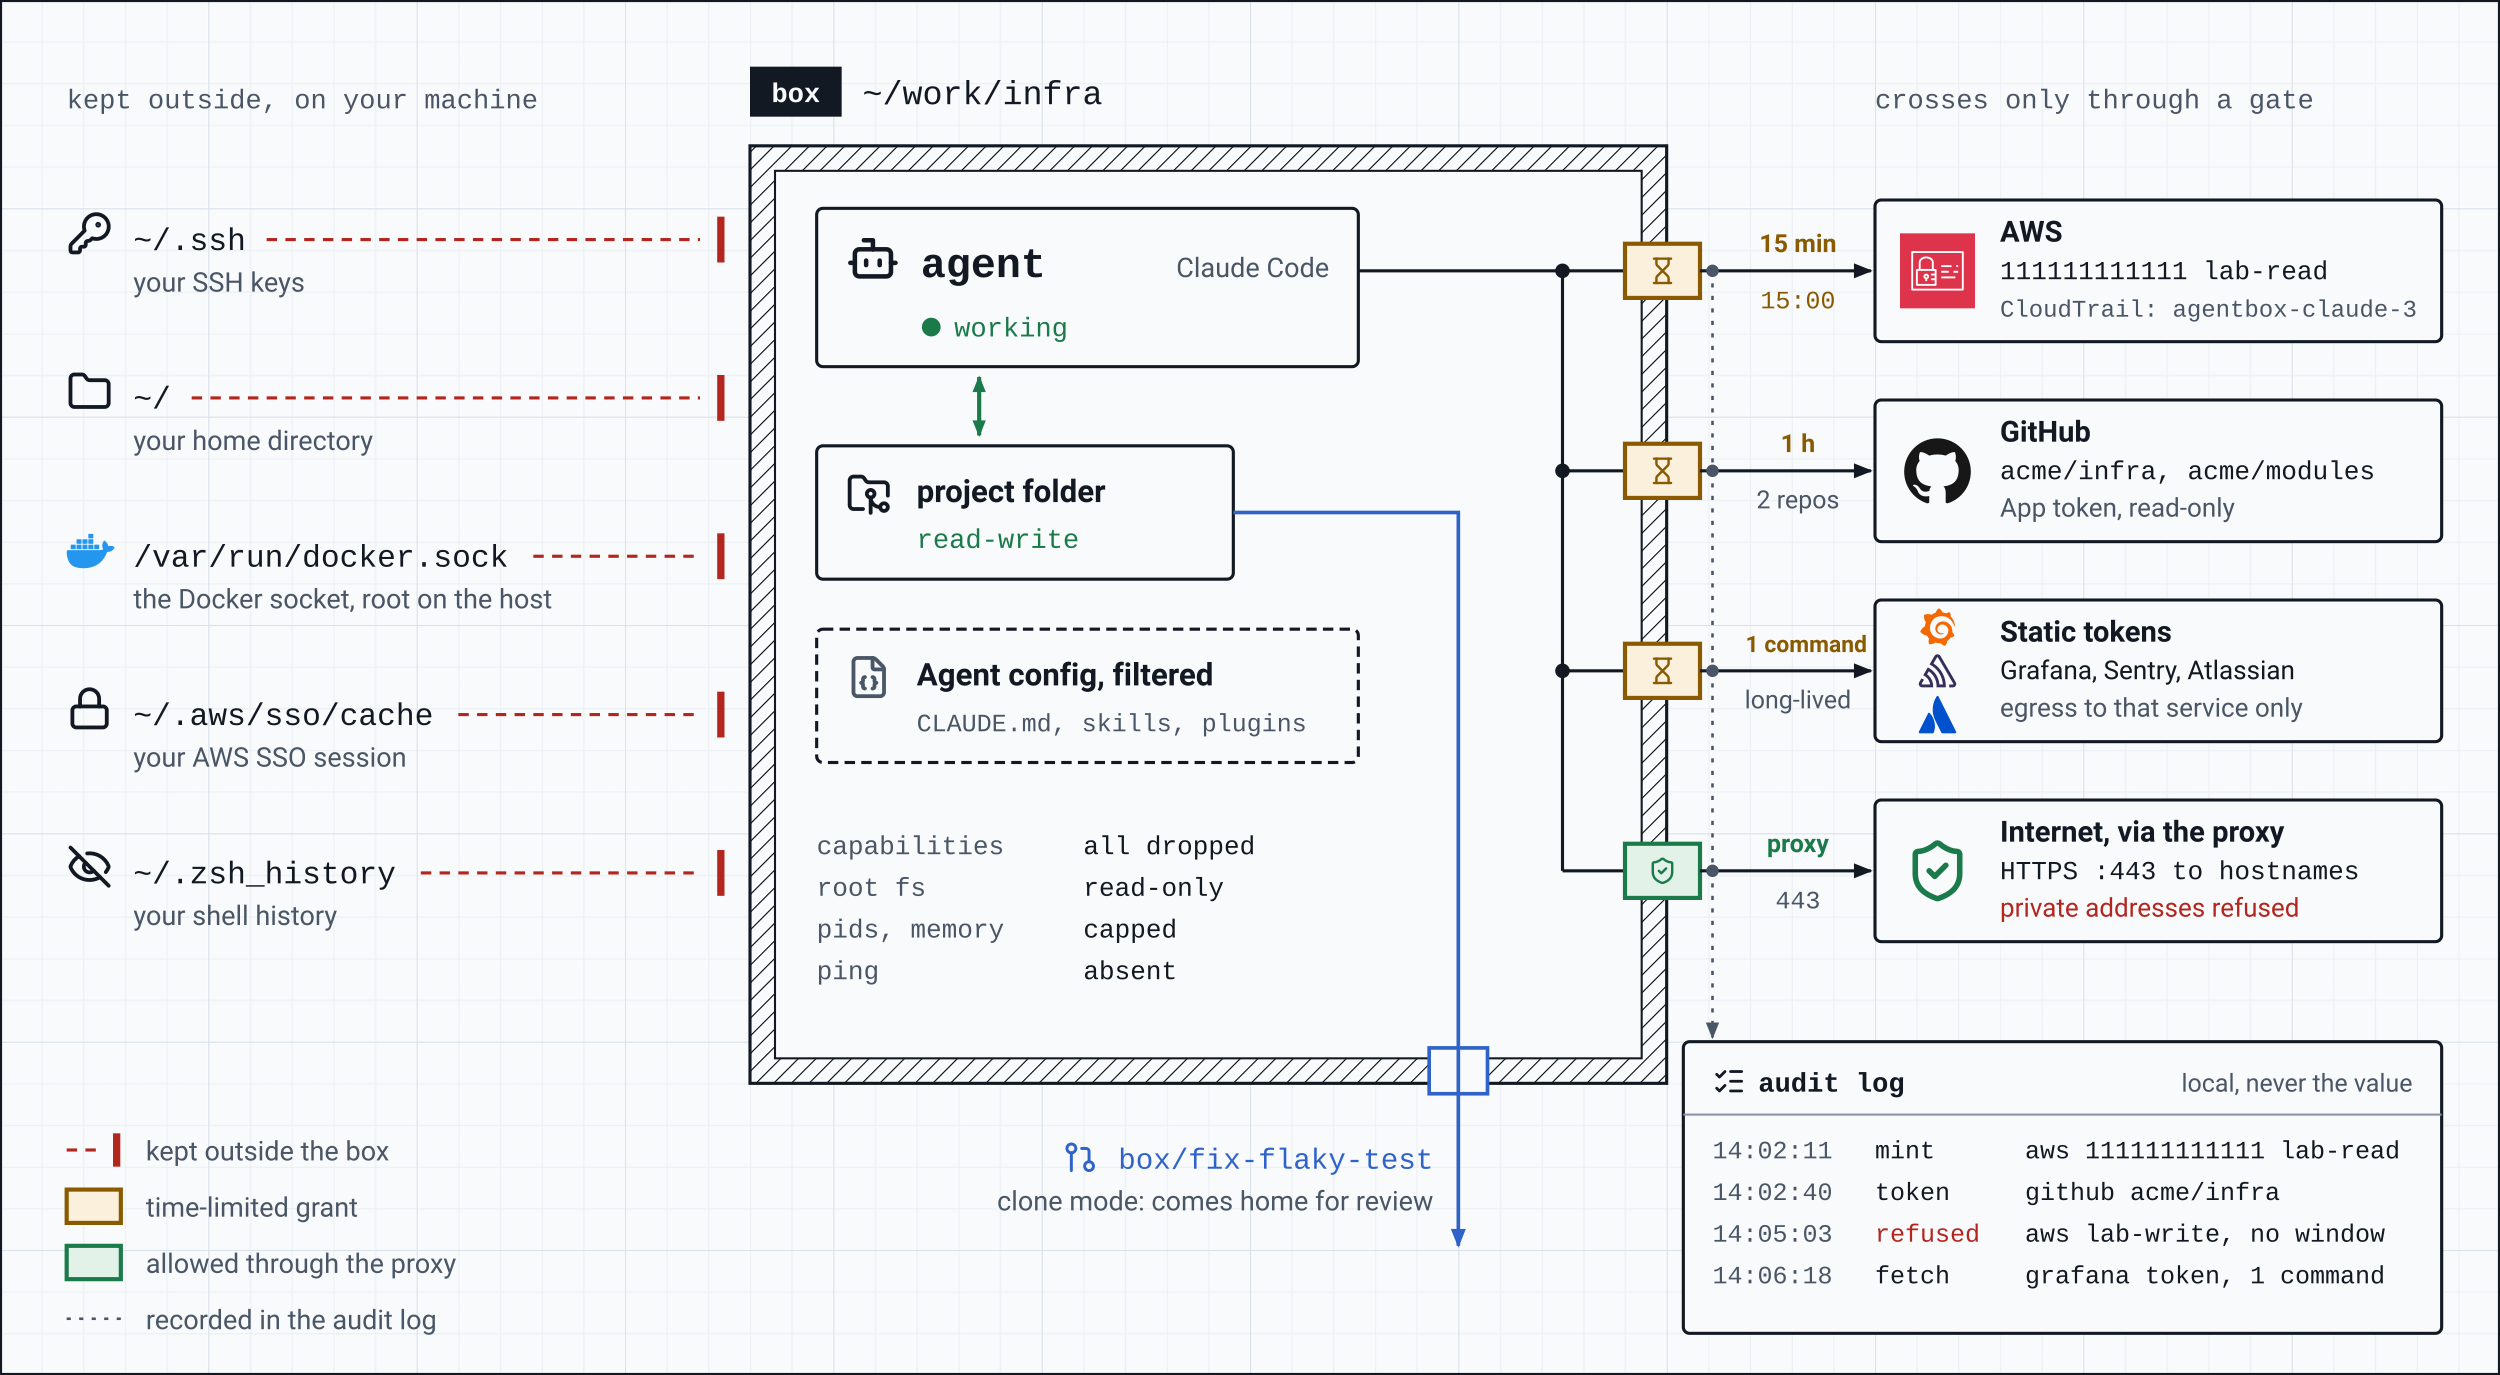
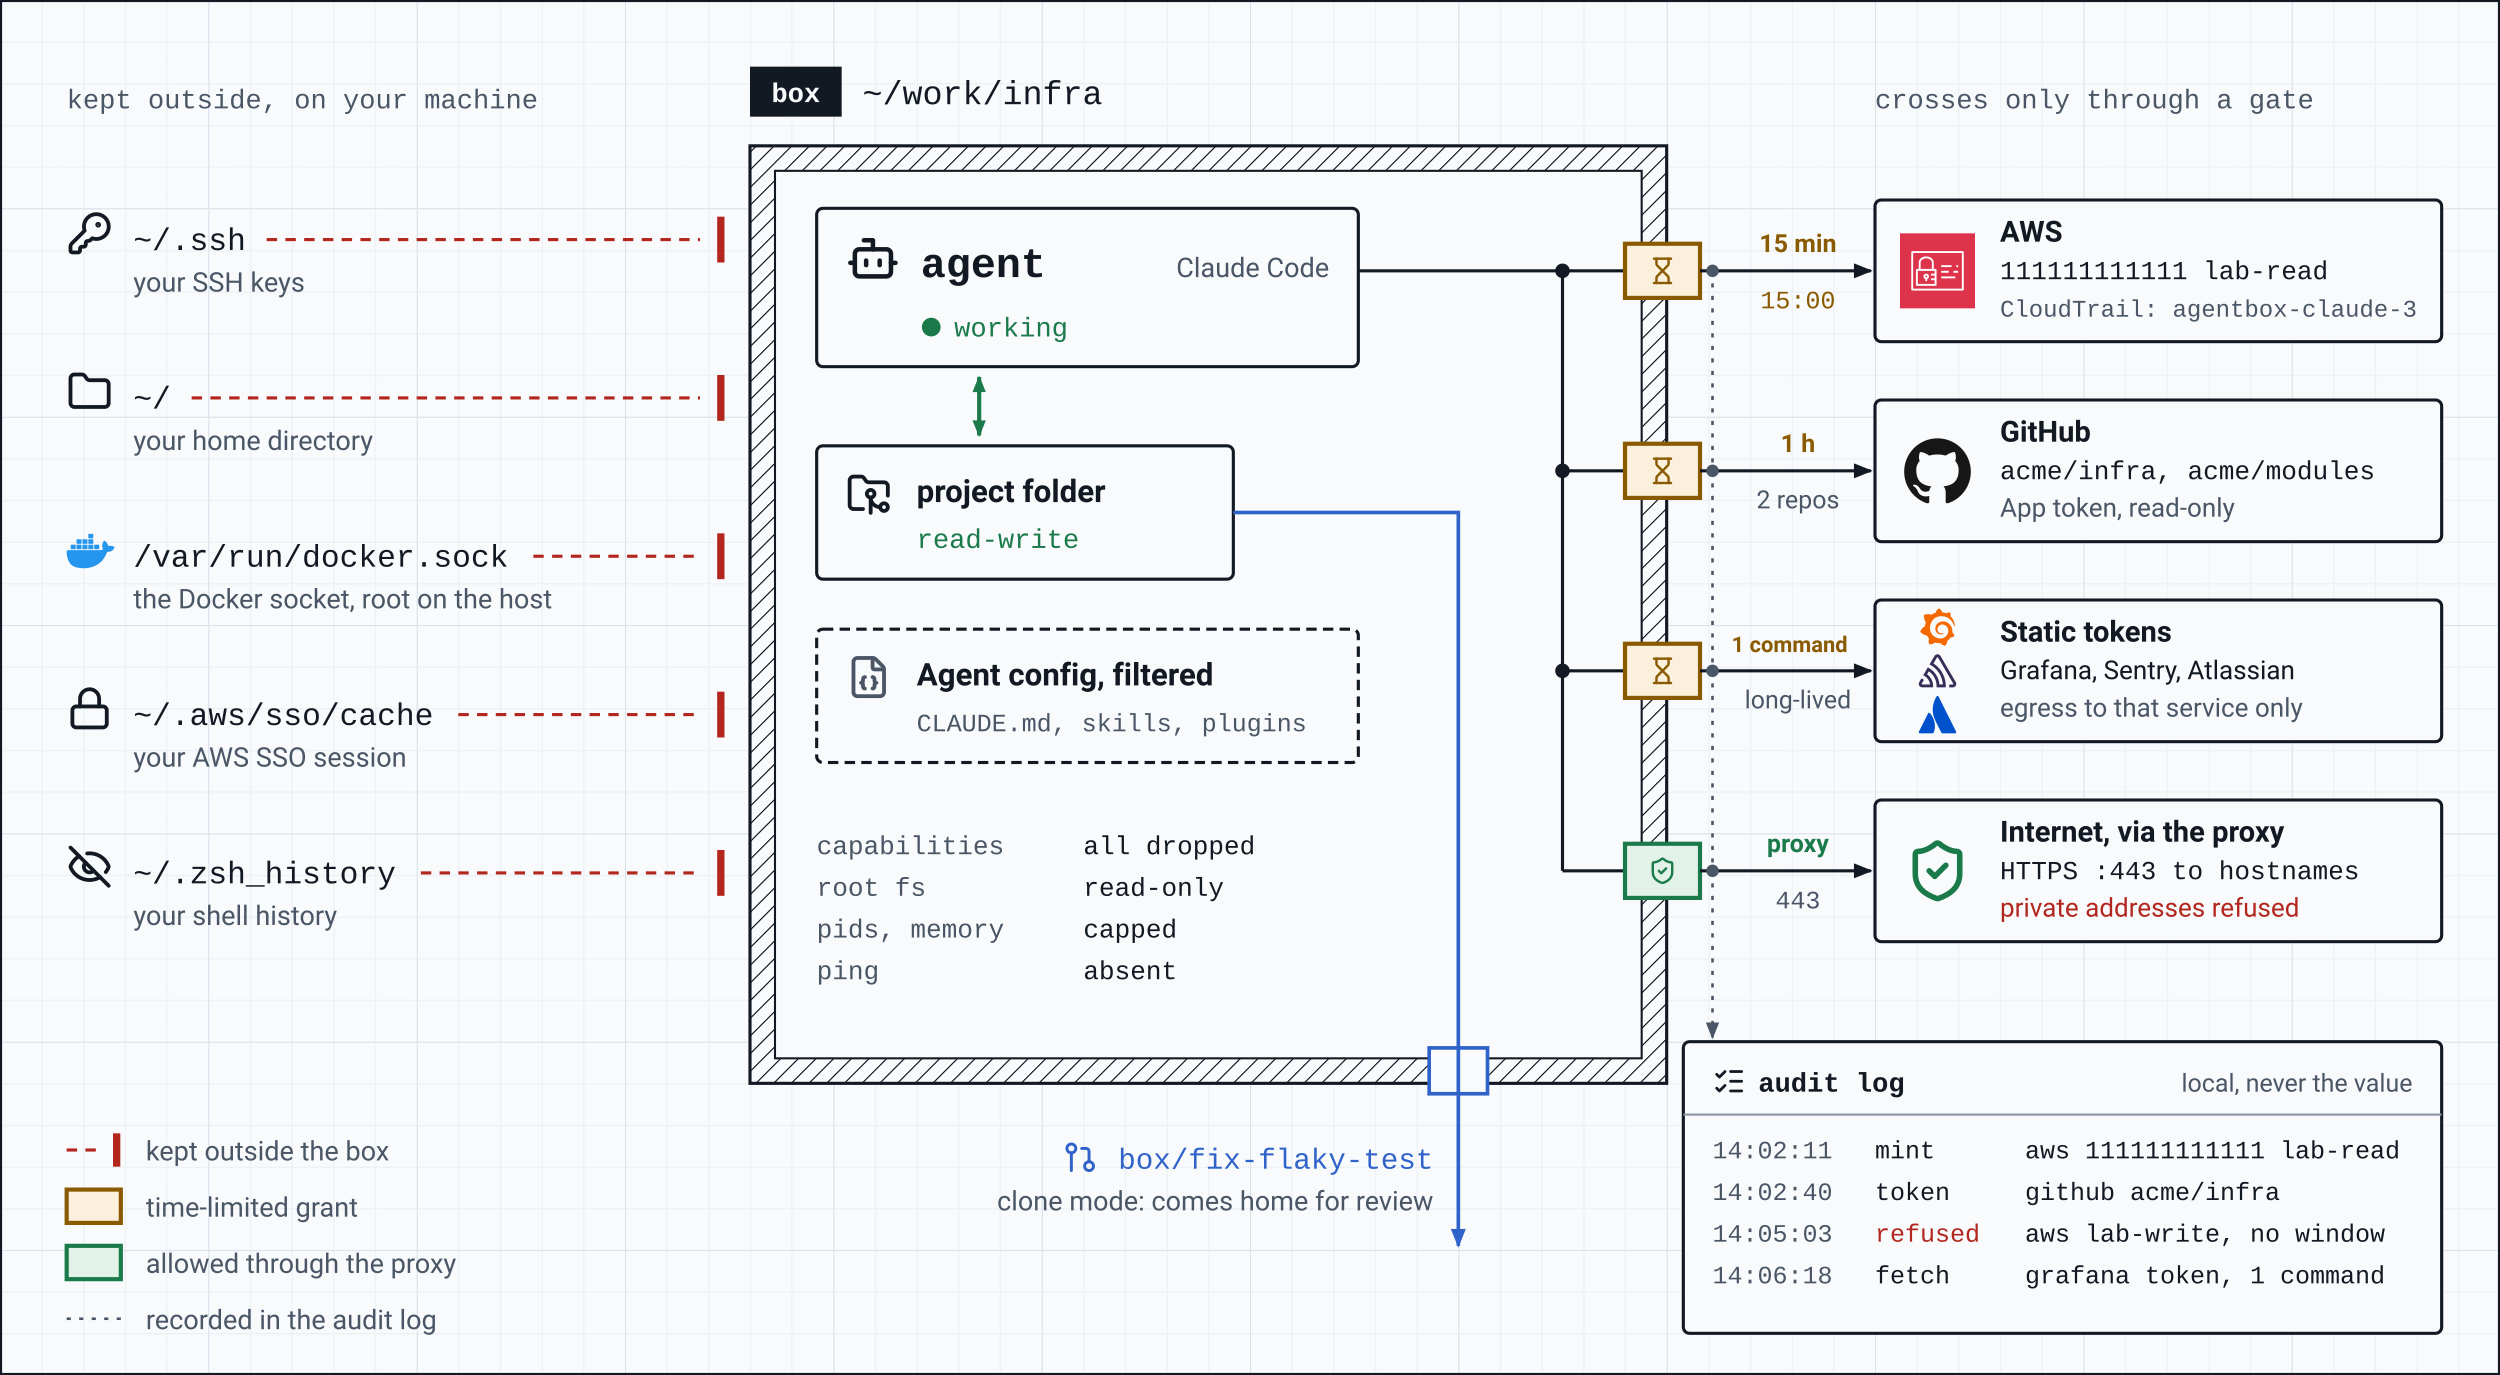
<svg xmlns="http://www.w3.org/2000/svg" viewBox="0 0 1200 660" width="1200" height="660" role="img" aria-labelledby="t d">
  <style>
text{font-family:system-ui,-apple-system,"Segoe UI",Roboto,"Helvetica Neue",Arial,sans-serif;fill:#121923}
text{font-family:system-ui,-apple-system,"Segoe UI",Roboto,"Helvetica Neue",Arial,sans-serif;fill:#121923}
.tm{font-family:ui-monospace,SFMono-Regular,Menlo,Consolas,"Liberation Mono","DejaVu Sans Mono",monospace}
.mu{fill:#4a5666}
.okf{fill:#1b7a4a}
.amf{fill:#8a5a00}
.redf{fill:#b3261e}
.acf{fill:#2f63c9}
.wf{fill:#f8fafc}
.sb{font-weight:600}
.w5{font-weight:500}
.ln{fill:none;stroke:#121923;stroke-width:1.5}
.thin{stroke-width:1}
.lr2{fill:none;stroke:#8995a5;stroke-width:1}
.lred{fill:none;stroke:#b3261e;stroke-width:1.5;stroke-dasharray:5 4}
.stop{fill:none;stroke:#b3261e;stroke-width:3.5}
.lok{fill:none;stroke:#1b7a4a;stroke-width:2}
.lac{fill:none;stroke:#2f63c9;stroke-width:1.75}
.tap{fill:none;stroke:#4a5666;stroke-width:1.25;stroke-dasharray:2 4}
.life{fill:none;stroke:#8995a5;stroke-width:1;stroke-dasharray:4 5}
.node{fill:#f8fafc;stroke:#121923;stroke-width:1.5}
.dash{stroke-dasharray:5 3}
.pam{fill:#fbf0dc;stroke:#8a5a00;stroke-width:2}
.pok{fill:#e2f2e9;stroke:#1b7a4a;stroke-width:2}
.wall{fill:url(#hb-hatch)}
.inner{fill:#f8fafc}
.grid{fill:url(#hb-gmaj)}
.tagr{fill:#121923}
.bgs{fill:#f8fafc}
</style>
  <defs>
    <pattern id="hb-gmin" width="20" height="20" patternUnits="userSpaceOnUse">
      <path d="M20 0H0V20" fill="none" stroke="#e8edf3" stroke-width="0.75" />
    </pattern>
    <pattern id="hb-gmaj" width="100" height="100" patternUnits="userSpaceOnUse">
      <rect width="100" height="100" fill="#f8fafc" />
      <rect width="100" height="100" fill="url(#hb-gmin)" />
      <path d="M100 0H0V100" fill="none" stroke="#d9e1ea" stroke-width="1" />
    </pattern>
    <pattern id="hb-hatch" width="6" height="6" patternUnits="userSpaceOnUse" patternTransform="rotate(45)">
      <rect width="6" height="6" fill="#f8fafc" />
      <line x1="0" y1="0" x2="0" y2="6" stroke="#121923" stroke-width="1.1" />
    </pattern>
    <marker id="hb-ar" viewBox="0 0 10 10" refX="9" refY="5" markerUnits="userSpaceOnUse" markerWidth="9" markerHeight="9" orient="auto-start-reverse">
      <path d="M0 1L10 5L0 9Z" fill="#121923" />
    </marker>
    <marker id="hb-arok" viewBox="0 0 10 10" refX="9" refY="5" markerUnits="userSpaceOnUse" markerWidth="8" markerHeight="8" orient="auto-start-reverse">
      <path d="M0 1L10 5L0 9Z" fill="#1b7a4a" />
    </marker>
    <marker id="hb-armu" viewBox="0 0 10 10" refX="9" refY="5" markerUnits="userSpaceOnUse" markerWidth="8" markerHeight="8" orient="auto-start-reverse">
      <path d="M0 1L10 5L0 9Z" fill="#4a5666" />
    </marker>
    <marker id="hb-arac" viewBox="0 0 10 10" refX="9" refY="5" markerUnits="userSpaceOnUse" markerWidth="9" markerHeight="9" orient="auto-start-reverse">
      <path d="M0 1L10 5L0 9Z" fill="#2f63c9" />
    </marker>
    <symbol id="i-key" viewBox="0 0 24 24" fill="none" stroke="currentColor" stroke-width="2" stroke-linecap="round" stroke-linejoin="round">
      <path d="M2.586 17.414A2 2 0 0 0 2 18.828V21a1 1 0 0 0 1 1h3a1 1 0 0 0 1-1v-1a1 1 0 0 1 1-1h1a1 1 0 0 0 1-1v-1a1 1 0 0 1 1-1h.172a2 2 0 0 0 1.414-.586l.814-.814a6.5 6.5 0 1 0-4-4z" />
      <circle cx="16.5" cy="7.5" r=".5" fill="currentColor" />
    </symbol>
    <symbol id="i-folder" viewBox="0 0 24 24" fill="none" stroke="currentColor" stroke-width="2" stroke-linecap="round" stroke-linejoin="round">
      <path d="M20 20a2 2 0 0 0 2-2V8a2 2 0 0 0-2-2h-7.9a2 2 0 0 1-1.69-.9L9.6 3.9A2 2 0 0 0 7.93 3H4a2 2 0 0 0-2 2v13a2 2 0 0 0 2 2Z" />
    </symbol>
    <symbol id="i-lock" viewBox="0 0 24 24" fill="none" stroke="currentColor" stroke-width="2" stroke-linecap="round" stroke-linejoin="round">
      <rect width="18" height="11" x="3" y="11" rx="2" ry="2" />
      <path d="M7 11V7a5 5 0 0 1 10 0v4" />
    </symbol>
    <symbol id="i-eyeoff" viewBox="0 0 24 24" fill="none" stroke="currentColor" stroke-width="2" stroke-linecap="round" stroke-linejoin="round">
      <path d="M10.733 5.076a10.744 10.744 0 0 1 11.205 6.575 1 1 0 0 1 0 .696 10.747 10.747 0 0 1-1.444 2.49" />
      <path d="M14.084 14.158a3 3 0 0 1-4.242-4.242" />
      <path d="M17.479 17.499a10.75 10.75 0 0 1-15.417-5.151 1 1 0 0 1 0-.696 10.75 10.75 0 0 1 4.446-5.143" />
      <path d="m2 2 20 20" />
    </symbol>
    <symbol id="i-bot" viewBox="0 0 24 24" fill="none" stroke="currentColor" stroke-width="2" stroke-linecap="round" stroke-linejoin="round">
      <path d="M12 8V4H8" />
      <rect width="16" height="12" x="4" y="8" rx="2" />
      <path d="M2 14h2" />
      <path d="M20 14h2" />
      <path d="M15 13v2" />
      <path d="M9 13v2" />
    </symbol>
    <symbol id="i-foldergit" viewBox="0 0 24 24" fill="none" stroke="currentColor" stroke-width="2" stroke-linecap="round" stroke-linejoin="round">
      <path d="M18 19a5 5 0 0 1-5-5v8" />
      <path d="M9 20H4a2 2 0 0 1-2-2V5a2 2 0 0 1 2-2h3.9a2 2 0 0 1 1.69.9l.81 1.2a2 2 0 0 0 1.67.9H20a2 2 0 0 1 2 2v5" />
      <circle cx="13" cy="12" r="2" />
      <circle cx="20" cy="19" r="2" />
    </symbol>
    <symbol id="i-filejson" viewBox="0 0 24 24" fill="none" stroke="currentColor" stroke-width="2" stroke-linecap="round" stroke-linejoin="round">
      <path d="M6 22a2 2 0 0 1-2-2V4a2 2 0 0 1 2-2h8a2.4 2.4 0 0 1 1.704.706l3.588 3.588A2.4 2.4 0 0 1 20 8v12a2 2 0 0 1-2 2z" />
      <path d="M14 2v5a1 1 0 0 0 1 1h5" />
      <path d="M10 12a1 1 0 0 0-1 1v1a1 1 0 0 1-1 1 1 1 0 0 1 1 1v1a1 1 0 0 0 1 1" />
      <path d="M14 18a1 1 0 0 0 1-1v-1a1 1 0 0 1 1-1 1 1 0 0 1-1-1v-1a1 1 0 0 0-1-1" />
    </symbol>
    <symbol id="i-hourglass" viewBox="0 0 24 24" fill="none" stroke="currentColor" stroke-width="2" stroke-linecap="round" stroke-linejoin="round">
      <path d="M5 22h14" />
      <path d="M5 2h14" />
      <path d="M17 22v-4.172a2 2 0 0 0-.586-1.414L12 12l-4.414 4.414A2 2 0 0 0 7 17.828V22" />
      <path d="M7 2v4.172a2 2 0 0 0 .586 1.414L12 12l4.414-4.414A2 2 0 0 0 17 6.172V2" />
    </symbol>
    <symbol id="i-shieldcheck" viewBox="0 0 24 24" fill="none" stroke="currentColor" stroke-width="2" stroke-linecap="round" stroke-linejoin="round">
      <path d="M20 13c0 5-3.5 7.5-7.66 8.95a1 1 0 0 1-.67-.01C7.5 20.5 4 18 4 13V6a1 1 0 0 1 1-1c2 0 4.5-1.2 6.24-2.72a1.17 1.17 0 0 1 1.52 0C14.51 3.81 17 5 19 5a1 1 0 0 1 1 1z" />
      <path d="m9 12 2 2 4-4" />
    </symbol>
    <symbol id="i-pr" viewBox="0 0 24 24" fill="none" stroke="currentColor" stroke-width="2" stroke-linecap="round" stroke-linejoin="round">
      <circle cx="18" cy="18" r="3" />
      <circle cx="6" cy="6" r="3" />
      <path d="M13 6h3a2 2 0 0 1 2 2v7" />
      <line x1="6" x2="6" y1="9" y2="21" />
    </symbol>
    <symbol id="i-list" viewBox="0 0 24 24" fill="none" stroke="currentColor" stroke-width="2" stroke-linecap="round" stroke-linejoin="round">
      <path d="M13 5h8" />
      <path d="M13 12h8" />
      <path d="M13 19h8" />
      <path d="m3 17 2 2 4-4" />
      <path d="m3 7 2 2 4-4" />
    </symbol>
    <symbol id="hb-logo" viewBox="0 0 16 16">
      <rect width="16" height="16" rx="3.5" fill="#1e1e2e" />
      <g transform="translate(2 2)">
        <path d="M11 5V3a2 2 0 0 0-2-2H3a2 2 0 0 0-2 2v6a2 2 0 0 0 2 2h6a2 2 0 0 0 2-2V7" fill="none" stroke="#89b4fa" stroke-width="2" />
        <rect x="4" y="4" width="4" height="4" rx="2" fill="#a6e3a1" />
      </g>
    </symbol>
    <symbol id="hb-logo-amb" viewBox="0 0 16 16">
      <rect width="16" height="16" rx="3.5" fill="#1e1e2e" />
      <g transform="translate(2 2)">
        <path d="M11 3.5V3a2 2 0 0 0-2-2H3a2 2 0 0 0-2 2v6a2 2 0 0 0 2 2h6a2 2 0 0 0 2-2V8.5" fill="none" stroke="#89b4fa" stroke-width="2" />
        <rect x="9" y="3.5" width="5" height="5" rx="2.5" fill="#f9e2af" />
      </g>
    </symbol>
  </defs>
  <rect width="1200" height="660" fill="#f8fafc" />
  <rect class="grid" width="1200" height="660" />
  <text class="tm mu" x="32" y="52" font-size="13">kept outside, on your machine</text>
  <text class="tm mu" x="900" y="52" font-size="13">crosses only through a gate</text>
  <rect class="tagr" x="360" y="32" width="44" height="24" />
  <text class="tm sb wf" x="382" y="49" font-size="13" text-anchor="middle">box</text>
  <text class="tm w5" x="414" y="50" font-size="16">~/work/infra</text>
  <rect class="inner" x="372" y="82" width="416" height="426" />
  <path class="wall" fill-rule="evenodd" d="M360 70H800V520H360Z M372 82V508H788V82Z" />
  <rect class="ln" x="360" y="70" width="440" height="450" />
  <rect class="ln thin" x="372" y="82" width="416" height="426" />
  <use href="#i-key" x="32" y="101" width="22" height="22" color="#121923" />
  <text class="tm w5" x="64" y="120" font-size="15">~/.ssh</text>
  <text class="mu" x="64" y="140" font-size="13">your SSH keys</text>
  <path class="lred" d="M128 115H336" />
  <path class="stop" d="M346 104V126" />
  <use href="#i-folder" x="32" y="177" width="22" height="22" color="#121923" />
  <text class="tm w5" x="64" y="196" font-size="15">~/</text>
  <text class="mu" x="64" y="216" font-size="13">your home directory</text>
  <path class="lred" d="M92 191H336" />
  <path class="stop" d="M346 180V202" />
  <svg x="32" y="253" width="23" height="23" role="img" fill="#2496ED" viewBox="0 0 24 24">
    <path d="M13.983 11.078h2.119a.186.186 0 00.186-.185V9.006a.186.186 0 00-.186-.186h-2.119a.185.185 0 00-.185.185v1.888c0 .102.083.185.185.185m-2.954-5.43h2.118a.186.186 0 00.186-.186V3.574a.186.186 0 00-.186-.185h-2.118a.185.185 0 00-.185.185v1.888c0 .102.082.185.185.185m0 2.716h2.118a.187.187 0 00.186-.186V6.29a.186.186 0 00-.186-.185h-2.118a.185.185 0 00-.185.185v1.887c0 .102.082.185.185.186m-2.93 0h2.12a.186.186 0 00.184-.186V6.29a.185.185 0 00-.185-.185H8.1a.185.185 0 00-.185.185v1.887c0 .102.083.185.185.186m-2.964 0h2.119a.186.186 0 00.185-.186V6.29a.185.185 0 00-.185-.185H5.136a.186.186 0 00-.186.185v1.887c0 .102.084.185.186.186m5.893 2.715h2.118a.186.186 0 00.186-.185V9.006a.186.186 0 00-.186-.186h-2.118a.185.185 0 00-.185.185v1.888c0 .102.082.185.185.185m-2.93 0h2.12a.185.185 0 00.184-.185V9.006a.185.185 0 00-.184-.186h-2.12a.185.185 0 00-.184.185v1.888c0 .102.083.185.185.185m-2.964 0h2.119a.185.185 0 00.185-.185V9.006a.185.185 0 00-.184-.186h-2.12a.186.186 0 00-.186.186v1.887c0 .102.084.185.186.185m-2.92 0h2.12a.185.185 0 00.184-.185V9.006a.185.185 0 00-.184-.186h-2.12a.185.185 0 00-.184.185v1.888c0 .102.082.185.185.185M23.763 9.89c-.065-.051-.672-.51-1.954-.51-.338.001-.676.03-1.01.087-.248-1.7-1.653-2.53-1.716-2.566l-.344-.199-.226.327c-.284.438-.49.922-.612 1.43-.23.97-.09 1.882.403 2.661-.595.332-1.55.413-1.744.42H.751a.751.751 0 00-.75.748 11.376 11.376 0 00.692 4.062c.545 1.428 1.355 2.48 2.41 3.124 1.18.723 3.1 1.137 5.275 1.137.983.003 1.963-.086 2.93-.266a12.248 12.248 0 003.823-1.389c.98-.567 1.86-1.288 2.61-2.136 1.252-1.418 1.998-2.997 2.553-4.4h.221c1.372 0 2.215-.549 2.68-1.009.309-.293.55-.65.707-1.046l.098-.288Z" />
  </svg>
  <text class="tm w5" x="64" y="272" font-size="15">/var/run/docker.sock</text>
  <text class="mu" x="64" y="292" font-size="13">the Docker socket, root on the host</text>
  <path class="lred" d="M256 267H336" />
  <path class="stop" d="M346 256V278" />
  <use href="#i-lock" x="32" y="329" width="22" height="22" color="#121923" />
  <text class="tm w5" x="64" y="348" font-size="15">~/.aws/sso/cache</text>
  <text class="mu" x="64" y="368" font-size="13">your AWS SSO session</text>
  <path class="lred" d="M220 343H336" />
  <path class="stop" d="M346 332V354" />
  <use href="#i-eyeoff" x="32" y="405" width="22" height="22" color="#121923" />
  <text class="tm w5" x="64" y="424" font-size="15">~/.zsh_history</text>
  <text class="mu" x="64" y="444" font-size="13">your shell history</text>
  <path class="lred" d="M202 419H336" />
  <path class="stop" d="M346 408V430" />
  <rect class="node" x="392" y="100" width="260" height="76" rx="3" />
  <use href="#i-bot" x="406" y="111" width="26" height="26" color="#121923" />
  <text class="tm sb" x="442" y="133" font-size="20">agent</text>
  <text class="mu" x="638" y="133" font-size="13" text-anchor="end">Claude Code</text>
  <circle cx="447" cy="157" r="4.5" fill="#1b7a4a" />
  <text class="tm okf" x="458" y="161.5" font-size="13">working</text>
  <path class="lok" d="M470 181V209" marker-start="url(#hb-arok)" marker-end="url(#hb-arok)" />
  <rect class="node" x="392" y="214" width="200" height="64" rx="3" />
  <use href="#i-foldergit" x="406" y="226" width="22" height="22" color="#121923" />
  <text class="sb" x="440" y="241" font-size="15">project folder</text>
  <text class="tm okf" x="440" y="263" font-size="13">read-write</text>
  <rect class="node dash" x="392" y="302" width="260" height="64" rx="3" />
  <use href="#i-filejson" x="406" y="314" width="22" height="22" color="#4a5666" />
  <text class="sb" x="440" y="329" font-size="15">Agent config, filtered</text>
  <text class="tm mu" x="440" y="351" font-size="12">CLAUDE.md, skills, plugins</text>
  <text class="tm mu" x="392" y="410" font-size="12.5">capabilities</text>
  <text class="tm" x="520" y="410" font-size="12.5">all dropped</text>
  <text class="tm mu" x="392" y="430" font-size="12.5">root fs</text>
  <text class="tm" x="520" y="430" font-size="12.5">read-only</text>
  <text class="tm mu" x="392" y="450" font-size="12.5">pids, memory</text>
  <text class="tm" x="520" y="450" font-size="12.5">capped</text>
  <text class="tm mu" x="392" y="470" font-size="12.5">ping</text>
  <text class="tm" x="520" y="470" font-size="12.5">absent</text>
  <rect x="686" y="503" width="28" height="22" fill="#f8fafc" stroke="#2f63c9" stroke-width="1.75" />
  <path class="lac" d="M592 246H700V598" marker-end="url(#hb-arac)" />
  <use href="#i-pr" x="510" y="547" width="17" height="17" color="#2f63c9" />
  <text class="tm w5 acf" x="688" y="561" font-size="14" text-anchor="end">box/fix-flaky-test</text>
  <text class="mu" x="688" y="581" font-size="13" text-anchor="end">clone mode: comes home for review</text>
  <path class="ln" d="M652 130H780 M750 130V418 M750 226H780 M750 322H780 M750 418H780" />
  <circle cx="750" cy="130" r="3.5" fill="#121923" />
  <circle cx="750" cy="226" r="3.5" fill="#121923" />
  <circle cx="750" cy="322" r="3.5" fill="#121923" />
  <path class="tap" d="M822 130V498" marker-end="url(#hb-armu)" />
  <rect class="pam" x="780" y="117" width="36" height="26" />
  <use href="#i-hourglass" x="791" y="123" width="14" height="14" color="#8a5a00" />
  <rect class="pam" x="780" y="213" width="36" height="26" />
  <use href="#i-hourglass" x="791" y="219" width="14" height="14" color="#8a5a00" />
  <rect class="pam" x="780" y="309" width="36" height="26" />
  <use href="#i-hourglass" x="791" y="315" width="14" height="14" color="#8a5a00" />
  <rect class="pok" x="780" y="405" width="36" height="26" />
  <use href="#i-shieldcheck" x="791" y="411" width="14" height="14" color="#1b7a4a" />
  <path class="ln" d="M816 130H898" marker-end="url(#hb-ar)" />
  <path class="ln" d="M816 226H898" marker-end="url(#hb-ar)" />
  <path class="ln" d="M816 322H898" marker-end="url(#hb-ar)" />
  <path class="ln" d="M816 418H898" marker-end="url(#hb-ar)" />
  <circle cx="822" cy="130" r="3" fill="#4a5666" />
  <circle cx="822" cy="226" r="3" fill="#4a5666" />
  <circle cx="822" cy="322" r="3" fill="#4a5666" />
  <circle cx="822" cy="418" r="3" fill="#4a5666" />
  <text class="sb amf" x="863" y="121" font-size="12" text-anchor="middle">15 min</text>
  <text class="tm amf" x="863" y="148" font-size="12" text-anchor="middle">15:00</text>
  <text class="sb amf" x="863" y="217" font-size="12" text-anchor="middle">1 h</text>
  <text class="mu" x="863" y="244" font-size="12" text-anchor="middle">2 repos</text>
-   <text class="sb amf" x="867" y="313" font-size="11" text-anchor="middle">1 command</text>
+   <text class="sb amf" x="859" y="313" font-size="10.5" text-anchor="middle">1 command</text>
  <text class="mu" x="863" y="340" font-size="12" text-anchor="middle">long-lived</text>
  <text class="sb okf" x="863" y="409" font-size="12" text-anchor="middle">proxy</text>
  <text class="tm mu" x="863" y="436" font-size="12" text-anchor="middle">443</text>
  <rect class="node" x="900" y="96" width="272" height="68" rx="3" />
  <svg x="912" y="112" width="36" height="36" viewBox="0 0 80 80" version="1.1">
    <g id="Icon-Architecture/64/Arch_AWS-Identity-and-Access-Management_64" stroke="none" stroke-width="1" fill="none" fill-rule="evenodd">
      <g id="Icon-Architecture-BG/64/Security-Identity-Compliance" fill="#DD344C">
        <rect id="Rectangle" x="0" y="0" width="80" height="80" />
      </g>
      <path d="M14,59 L66,59 L66,21 L14,21 L14,59 Z M68,20 L68,60 C68,60.552 67.553,61 67,61 L13,61 C12.447,61 12,60.552 12,60 L12,20 C12,19.448 12.447,19 13,19 L67,19 C67.553,19 68,19.448 68,20 L68,20 Z M44,48 L59,48 L59,46 L44,46 L44,48 Z M57,42 L62,42 L62,40 L57,40 L57,42 Z M44,42 L52,42 L52,40 L44,40 L44,42 Z M29,46 C29,45.449 28.552,45 28,45 C27.448,45 27,45.449 27,46 C27,46.551 27.448,47 28,47 C28.552,47 29,46.551 29,46 L29,46 Z M31,46 C31,47.302 30.161,48.401 29,48.816 L29,51 L27,51 L27,48.815 C25.839,48.401 25,47.302 25,46 C25,44.346 26.346,43 28,43 C29.654,43 31,44.346 31,46 L31,46 Z M19,53.993 L36.994,54 L36.996,50 L33,50 L33,48 L36.996,48 L36.998,45 L33,45 L33,43 L36.999,43 L37,40.007 L19.006,40 L19,53.993 Z M22,38.001 L34,38.006 L34,31 C34.001,28.697 31.197,26.677 28,26.675 L27.996,26.675 C24.804,26.675 22.004,28.696 22.002,31 L22,38.001 Z M17,54.992 L17.006,39 C17.006,38.734 17.111,38.48 17.299,38.292 C17.486,38.105 17.741,38 18.006,38 L20,38.001 L20.002,31 C20.004,27.512 23.59,24.675 27.996,24.675 L28,24.675 C32.412,24.677 36.001,27.515 36,31 L36,38.007 L38,38.008 C38.553,38.008 39,38.456 39,39.008 L38.994,55 C38.994,55.266 38.889,55.52 38.701,55.708 C38.514,55.895 38.259,56 37.994,56 L18,55.992 C17.447,55.992 17,55.544 17,54.992 L17,54.992 Z M60,36 L62,36 L62,34 L60,34 L60,36 Z M44,36 L55,36 L55,34 L44,34 L44,36 Z" id="AWS-Identity-and-Access-Management_Icon_64_Squid" fill="#FFFFFF" />
    </g>
  </svg>
  <text class="sb" x="960" y="116" font-size="14">AWS</text>
  <text class="tm" x="960" y="134" font-size="12.5">111111111111 lab-read</text>
  <text class="tm mu" x="960" y="152" font-size="11.5">CloudTrail: agentbox-claude-3</text>
  <rect class="node" x="900" y="192" width="272" height="68" rx="3" />
  <svg x="914" y="210" width="32" height="32" role="img" fill="#181717" viewBox="0 0 24 24">
    <path d="M12 .297c-6.63 0-12 5.373-12 12 0 5.303 3.438 9.8 8.205 11.385.6.113.82-.258.82-.577 0-.285-.01-1.04-.015-2.04-3.338.724-4.042-1.61-4.042-1.61C4.422 18.07 3.633 17.7 3.633 17.7c-1.087-.744.084-.729.084-.729 1.205.084 1.838 1.236 1.838 1.236 1.07 1.835 2.809 1.305 3.495.998.108-.776.417-1.305.76-1.605-2.665-.3-5.466-1.332-5.466-5.93 0-1.31.465-2.38 1.235-3.22-.135-.303-.54-1.523.105-3.176 0 0 1.005-.322 3.3 1.23.96-.267 1.98-.399 3-.405 1.02.006 2.04.138 3 .405 2.28-1.552 3.285-1.23 3.285-1.23.645 1.653.24 2.873.12 3.176.765.84 1.23 1.91 1.23 3.22 0 4.61-2.805 5.625-5.475 5.92.42.36.81 1.096.81 2.22 0 1.606-.015 2.896-.015 3.286 0 .315.21.69.825.57C20.565 22.092 24 17.592 24 12.297c0-6.627-5.373-12-12-12" />
  </svg>
  <text class="sb" x="960" y="212" font-size="14">GitHub</text>
  <text class="tm" x="960" y="230" font-size="12.5">acme/infra, acme/modules</text>
  <text class="mu" x="960" y="248" font-size="12.5">App token, read-only</text>
  <rect class="node" x="900" y="288" width="272" height="68" rx="3" />
  <svg x="921" y="292" width="18" height="18" fill="#F46800" role="img" viewBox="0 0 24 24">
    <path d="M23.02 10.59a8.578 8.578 0 0 0-.862-3.034 8.911 8.911 0 0 0-1.789-2.445c.337-1.342-.413-2.505-.413-2.505-1.292-.08-2.113.4-2.416.62-.052-.02-.102-.044-.154-.064-.22-.089-.446-.172-.677-.247-.231-.073-.47-.14-.711-.197a9.867 9.867 0 0 0-.875-.161C14.557.753 12.94 0 12.94 0c-1.804 1.145-2.147 2.744-2.147 2.744l-.018.093c-.098.029-.2.057-.298.088-.138.042-.275.094-.413.143-.138.055-.275.107-.41.166a8.869 8.869 0 0 0-1.557.87l-.063-.029c-2.497-.955-4.716.195-4.716.195-.203 2.658.996 4.33 1.235 4.636a11.608 11.608 0 0 0-.607 2.635C1.636 12.677.953 15.014.953 15.014c1.926 2.214 4.171 2.351 4.171 2.351.003-.002.006-.002.006-.005.285.509.615.994.986 1.446.156.19.32.371.488.548-.704 2.009.099 3.68.099 3.68 2.144.08 3.553-.937 3.849-1.173a9.784 9.784 0 0 0 3.164.501h.08l.055-.003.107-.002.103-.005.003.002c1.01 1.44 2.788 1.646 2.788 1.646 1.264-1.332 1.337-2.653 1.337-2.94v-.058c0-.02-.003-.039-.003-.06.265-.187.52-.387.758-.6a7.875 7.875 0 0 0 1.415-1.7c1.43.083 2.437-.885 2.437-.885-.236-1.49-1.085-2.216-1.264-2.354l-.018-.013-.016-.013a.217.217 0 0 1-.031-.02c.008-.092.016-.18.02-.27.011-.162.016-.323.016-.48v-.253l-.005-.098-.008-.135a1.891 1.891 0 0 0-.01-.13c-.003-.042-.008-.083-.013-.125l-.016-.124-.018-.122a6.215 6.215 0 0 0-2.032-3.73 6.015 6.015 0 0 0-3.222-1.46 6.292 6.292 0 0 0-.85-.048l-.107.002h-.063l-.044.003-.104.008a4.777 4.777 0 0 0-3.335 1.695c-.332.4-.592.84-.768 1.297a4.594 4.594 0 0 0-.312 1.817l.003.091c.005.055.007.11.013.164a3.615 3.615 0 0 0 .698 1.82 3.53 3.53 0 0 0 1.827 1.282c.33.098.66.14.971.137.039 0 .078 0 .114-.002l.063-.003c.02 0 .041-.003.062-.003.034-.002.065-.007.099-.01.007 0 .018-.003.028-.003l.031-.005.06-.008a1.18 1.18 0 0 0 .112-.02c.036-.008.072-.013.109-.024a2.634 2.634 0 0 0 .914-.415c.028-.02.056-.041.085-.065a.248.248 0 0 0 .039-.35.244.244 0 0 0-.309-.06l-.078.042c-.09.044-.184.083-.283.116a2.476 2.476 0 0 1-.475.096c-.028.003-.054.006-.083.006l-.083.002c-.026 0-.054 0-.08-.002l-.102-.006h-.012l-.024.006c-.016-.003-.031-.003-.044-.006-.031-.002-.06-.007-.091-.01a2.59 2.59 0 0 1-.724-.213 2.557 2.557 0 0 1-.667-.438 2.52 2.52 0 0 1-.805-1.475 2.306 2.306 0 0 1-.029-.444l.006-.122v-.023l.002-.031c.003-.021.003-.04.005-.06a3.163 3.163 0 0 1 1.352-2.29 3.12 3.12 0 0 1 .937-.43 2.946 2.946 0 0 1 .776-.101h.06l.07.002.045.003h.026l.07.005a4.041 4.041 0 0 1 1.635.49 3.94 3.94 0 0 1 1.602 1.662 3.77 3.77 0 0 1 .397 1.414l.005.076.003.075c.002.026.002.05.002.075 0 .024.003.052 0 .07v.065l-.002.073-.008.174a6.195 6.195 0 0 1-.08.639 5.1 5.1 0 0 1-.267.927 5.31 5.31 0 0 1-.624 1.13 5.052 5.052 0 0 1-3.237 2.014 4.82 4.82 0 0 1-.649.066l-.039.003h-.287a6.607 6.607 0 0 1-1.716-.265 6.776 6.776 0 0 1-3.4-2.274 6.75 6.75 0 0 1-.746-1.15 6.616 6.616 0 0 1-.714-2.596l-.005-.083-.002-.02v-.056l-.003-.073v-.096l-.003-.104v-.07l.003-.163c.008-.22.026-.45.054-.678a8.707 8.707 0 0 1 .28-1.355c.128-.444.286-.872.473-1.277a7.04 7.04 0 0 1 1.456-2.1 5.925 5.925 0 0 1 .953-.763c.169-.111.343-.213.524-.306.089-.05.182-.091.273-.135.047-.02.093-.042.138-.062a7.177 7.177 0 0 1 .714-.267l.145-.045c.049-.015.098-.026.148-.041.098-.029.197-.052.296-.076.049-.013.1-.02.15-.033l.15-.032.151-.028.076-.013.075-.01.153-.024c.057-.01.114-.013.171-.023l.169-.021c.036-.003.073-.008.106-.01l.073-.008.036-.003.042-.002c.057-.003.114-.008.171-.01l.086-.006h.023l.037-.003.145-.007a7.999 7.999 0 0 1 1.708.125 7.917 7.917 0 0 1 2.048.68 8.253 8.253 0 0 1 1.672 1.09l.09.077.089.078c.06.052.114.107.171.159.057.052.112.106.166.16.052.055.107.107.159.164a8.671 8.671 0 0 1 1.41 1.978c.012.026.028.052.04.078l.04.078.075.156c.023.051.05.1.07.153l.065.15a8.848 8.848 0 0 1 .45 1.34.19.19 0 0 0 .201.142.186.186 0 0 0 .172-.184c.01-.246.002-.532-.024-.856z" />
  </svg>
  <svg x="921" y="313" width="18" height="18" fill="#362D59" role="img" viewBox="0 0 24 24">
    <path d="M13.91 2.505c-.873-1.448-2.972-1.448-3.844 0L6.904 7.92a15.478 15.478 0 0 1 8.53 12.811h-2.221A13.301 13.301 0 0 0 5.784 9.814l-2.926 5.06a7.65 7.65 0 0 1 4.435 5.848H2.194a.365.365 0 0 1-.298-.534l1.413-2.402a5.16 5.16 0 0 0-1.614-.913L.296 19.275a2.182 2.182 0 0 0 .812 2.999 2.24 2.24 0 0 0 1.086.288h6.983a9.322 9.322 0 0 0-3.845-8.318l1.11-1.922a11.47 11.47 0 0 1 4.95 10.24h5.915a17.242 17.242 0 0 0-7.885-15.28l2.244-3.845a.37.37 0 0 1 .504-.13c.255.14 9.75 16.708 9.928 16.9a.365.365 0 0 1-.327.543h-2.287c.029.612.029 1.223 0 1.831h2.297a2.206 2.206 0 0 0 1.922-3.31z" />
  </svg>
  <svg x="921" y="334" width="18" height="18" fill="#0052CC" role="img" viewBox="0 0 24 24">
    <path d="M7.12 11.084a.683.683 0 00-1.16.126L.075 22.974a.703.703 0 00.63 1.018h8.19a.678.678 0 00.63-.39c1.767-3.65.696-9.203-2.406-12.52zM11.434.386a15.515 15.515 0 00-.906 15.317l3.95 7.9a.703.703 0 00.628.388h8.19a.703.703 0 00.63-1.017L12.63.38a.664.664 0 00-1.196.006z" />
  </svg>
  <text class="sb" x="960" y="308" font-size="14">Static tokens</text>
  <text x="960" y="326" font-size="12.5">Grafana, Sentry, Atlassian</text>
  <text class="mu" x="960" y="344" font-size="12.5">egress to that service only</text>
  <rect class="node" x="900" y="384" width="272" height="68" rx="3" />
  <use href="#i-shieldcheck" x="914" y="402" width="32" height="32" color="#1b7a4a" />
  <text class="sb" x="960" y="404" font-size="14">Internet, via the proxy</text>
  <text class="tm" x="960" y="422" font-size="12.5">HTTPS :443 to hostnames</text>
  <text class="redf" x="960" y="440" font-size="12.5">private addresses refused</text>
  <rect class="node" x="808" y="500" width="364" height="140" rx="3" />
  <use href="#i-list" x="822" y="511" width="16" height="16" color="#121923" />
  <text class="tm sb" x="844" y="524" font-size="13">audit log</text>
  <text class="mu" x="1158" y="524" font-size="12" text-anchor="end">local, never the value</text>
  <path class="lr2" d="M808 535H1172" />
  <text class="tm mu" x="822" y="556" font-size="12">14:02:11</text>
  <text class="tm" x="900" y="556" font-size="12">mint</text>
  <text class="tm" x="972" y="556" font-size="12">aws 111111111111 lab-read</text>
  <text class="tm mu" x="822" y="576" font-size="12">14:02:40</text>
  <text class="tm" x="900" y="576" font-size="12">token</text>
  <text class="tm" x="972" y="576" font-size="12">github acme/infra</text>
  <text class="tm mu" x="822" y="596" font-size="12">14:05:03</text>
  <text class="tm redf" x="900" y="596" font-size="12">refused</text>
  <text class="tm" x="972" y="596" font-size="12">aws lab-write, no window</text>
  <text class="tm mu" x="822" y="616" font-size="12">14:06:18</text>
  <text class="tm" x="900" y="616" font-size="12">fetch</text>
  <text class="tm" x="972" y="616" font-size="12">grafana token, 1 command</text>
  <path class="lred" d="M32 552H50" />
  <path class="stop" d="M56 544V560" />
  <text class="mu" x="70" y="557" font-size="13">kept outside the box</text>
  <rect class="pam" x="32" y="571" width="26" height="16" />
  <text class="mu" x="70" y="584" font-size="13">time-limited grant</text>
  <rect class="pok" x="32" y="598" width="26" height="16" />
  <text class="mu" x="70" y="611" font-size="13">allowed through the proxy</text>
  <path class="tap" d="M32 633H58" />
  <text class="mu" x="70" y="638" font-size="13">recorded in the audit log</text>
  <rect x="0.5" y="0.5" width="1199" height="659" fill="none" stroke="#121923" stroke-width="1" />
</svg>
